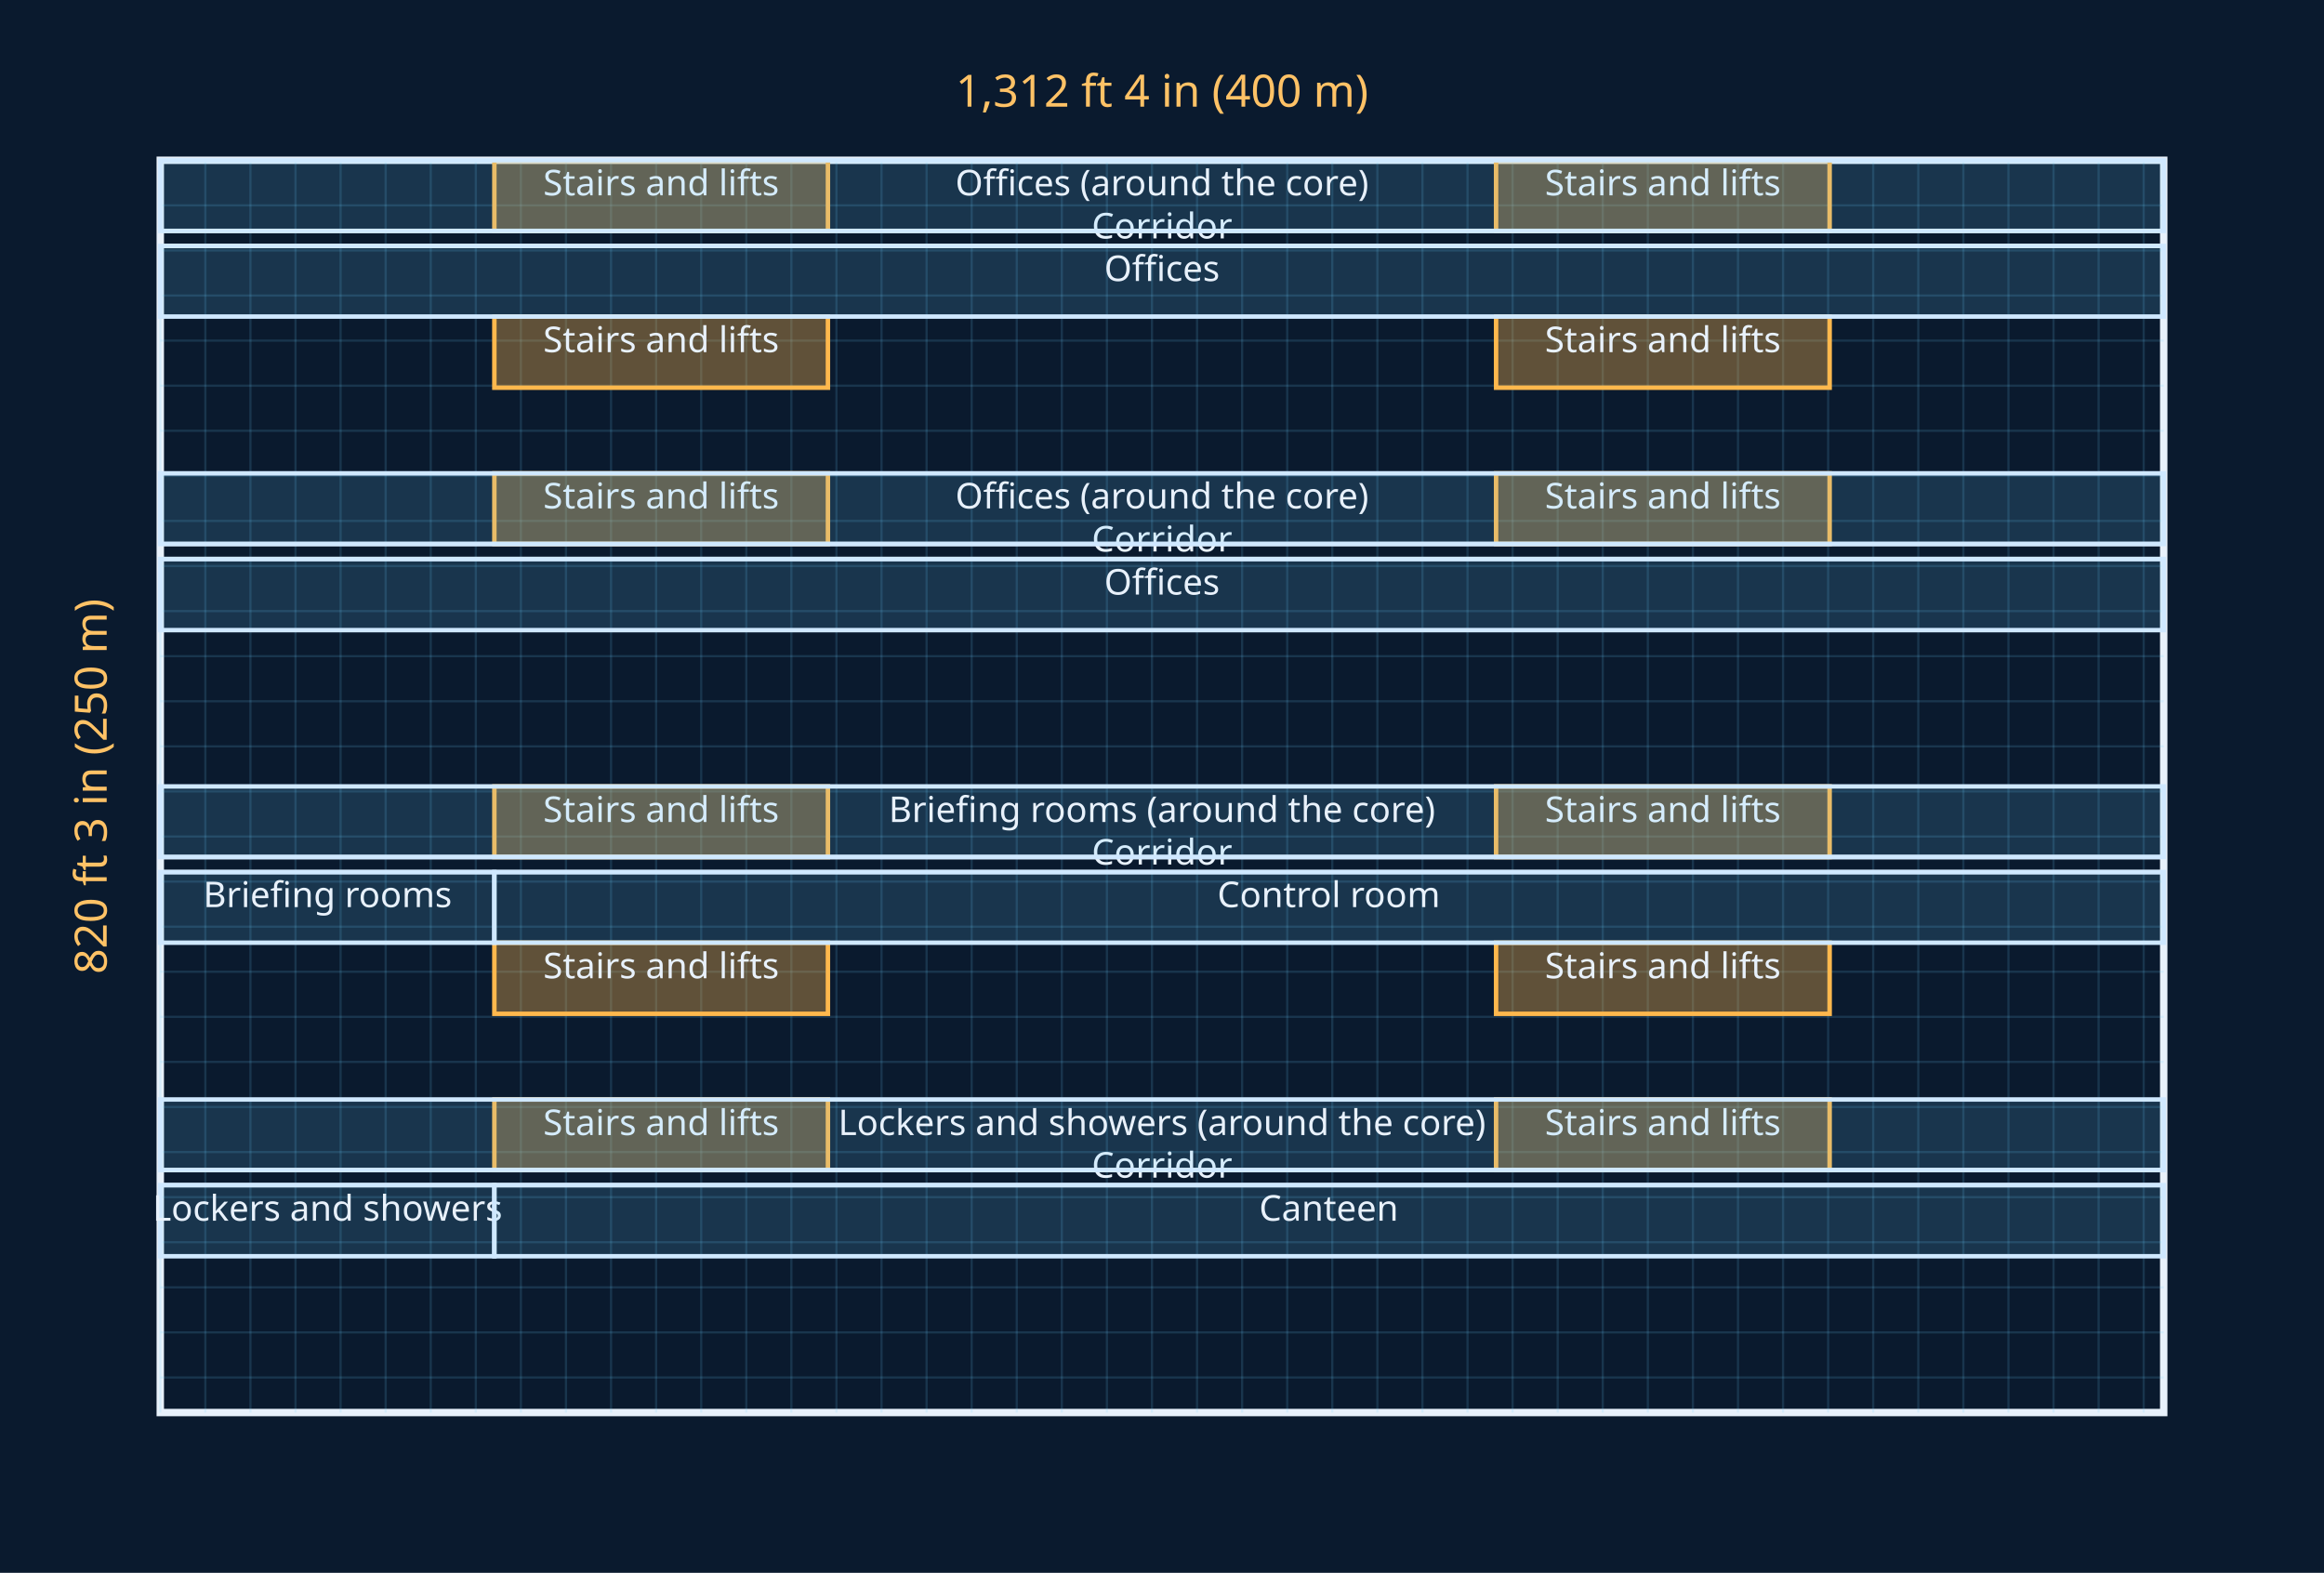
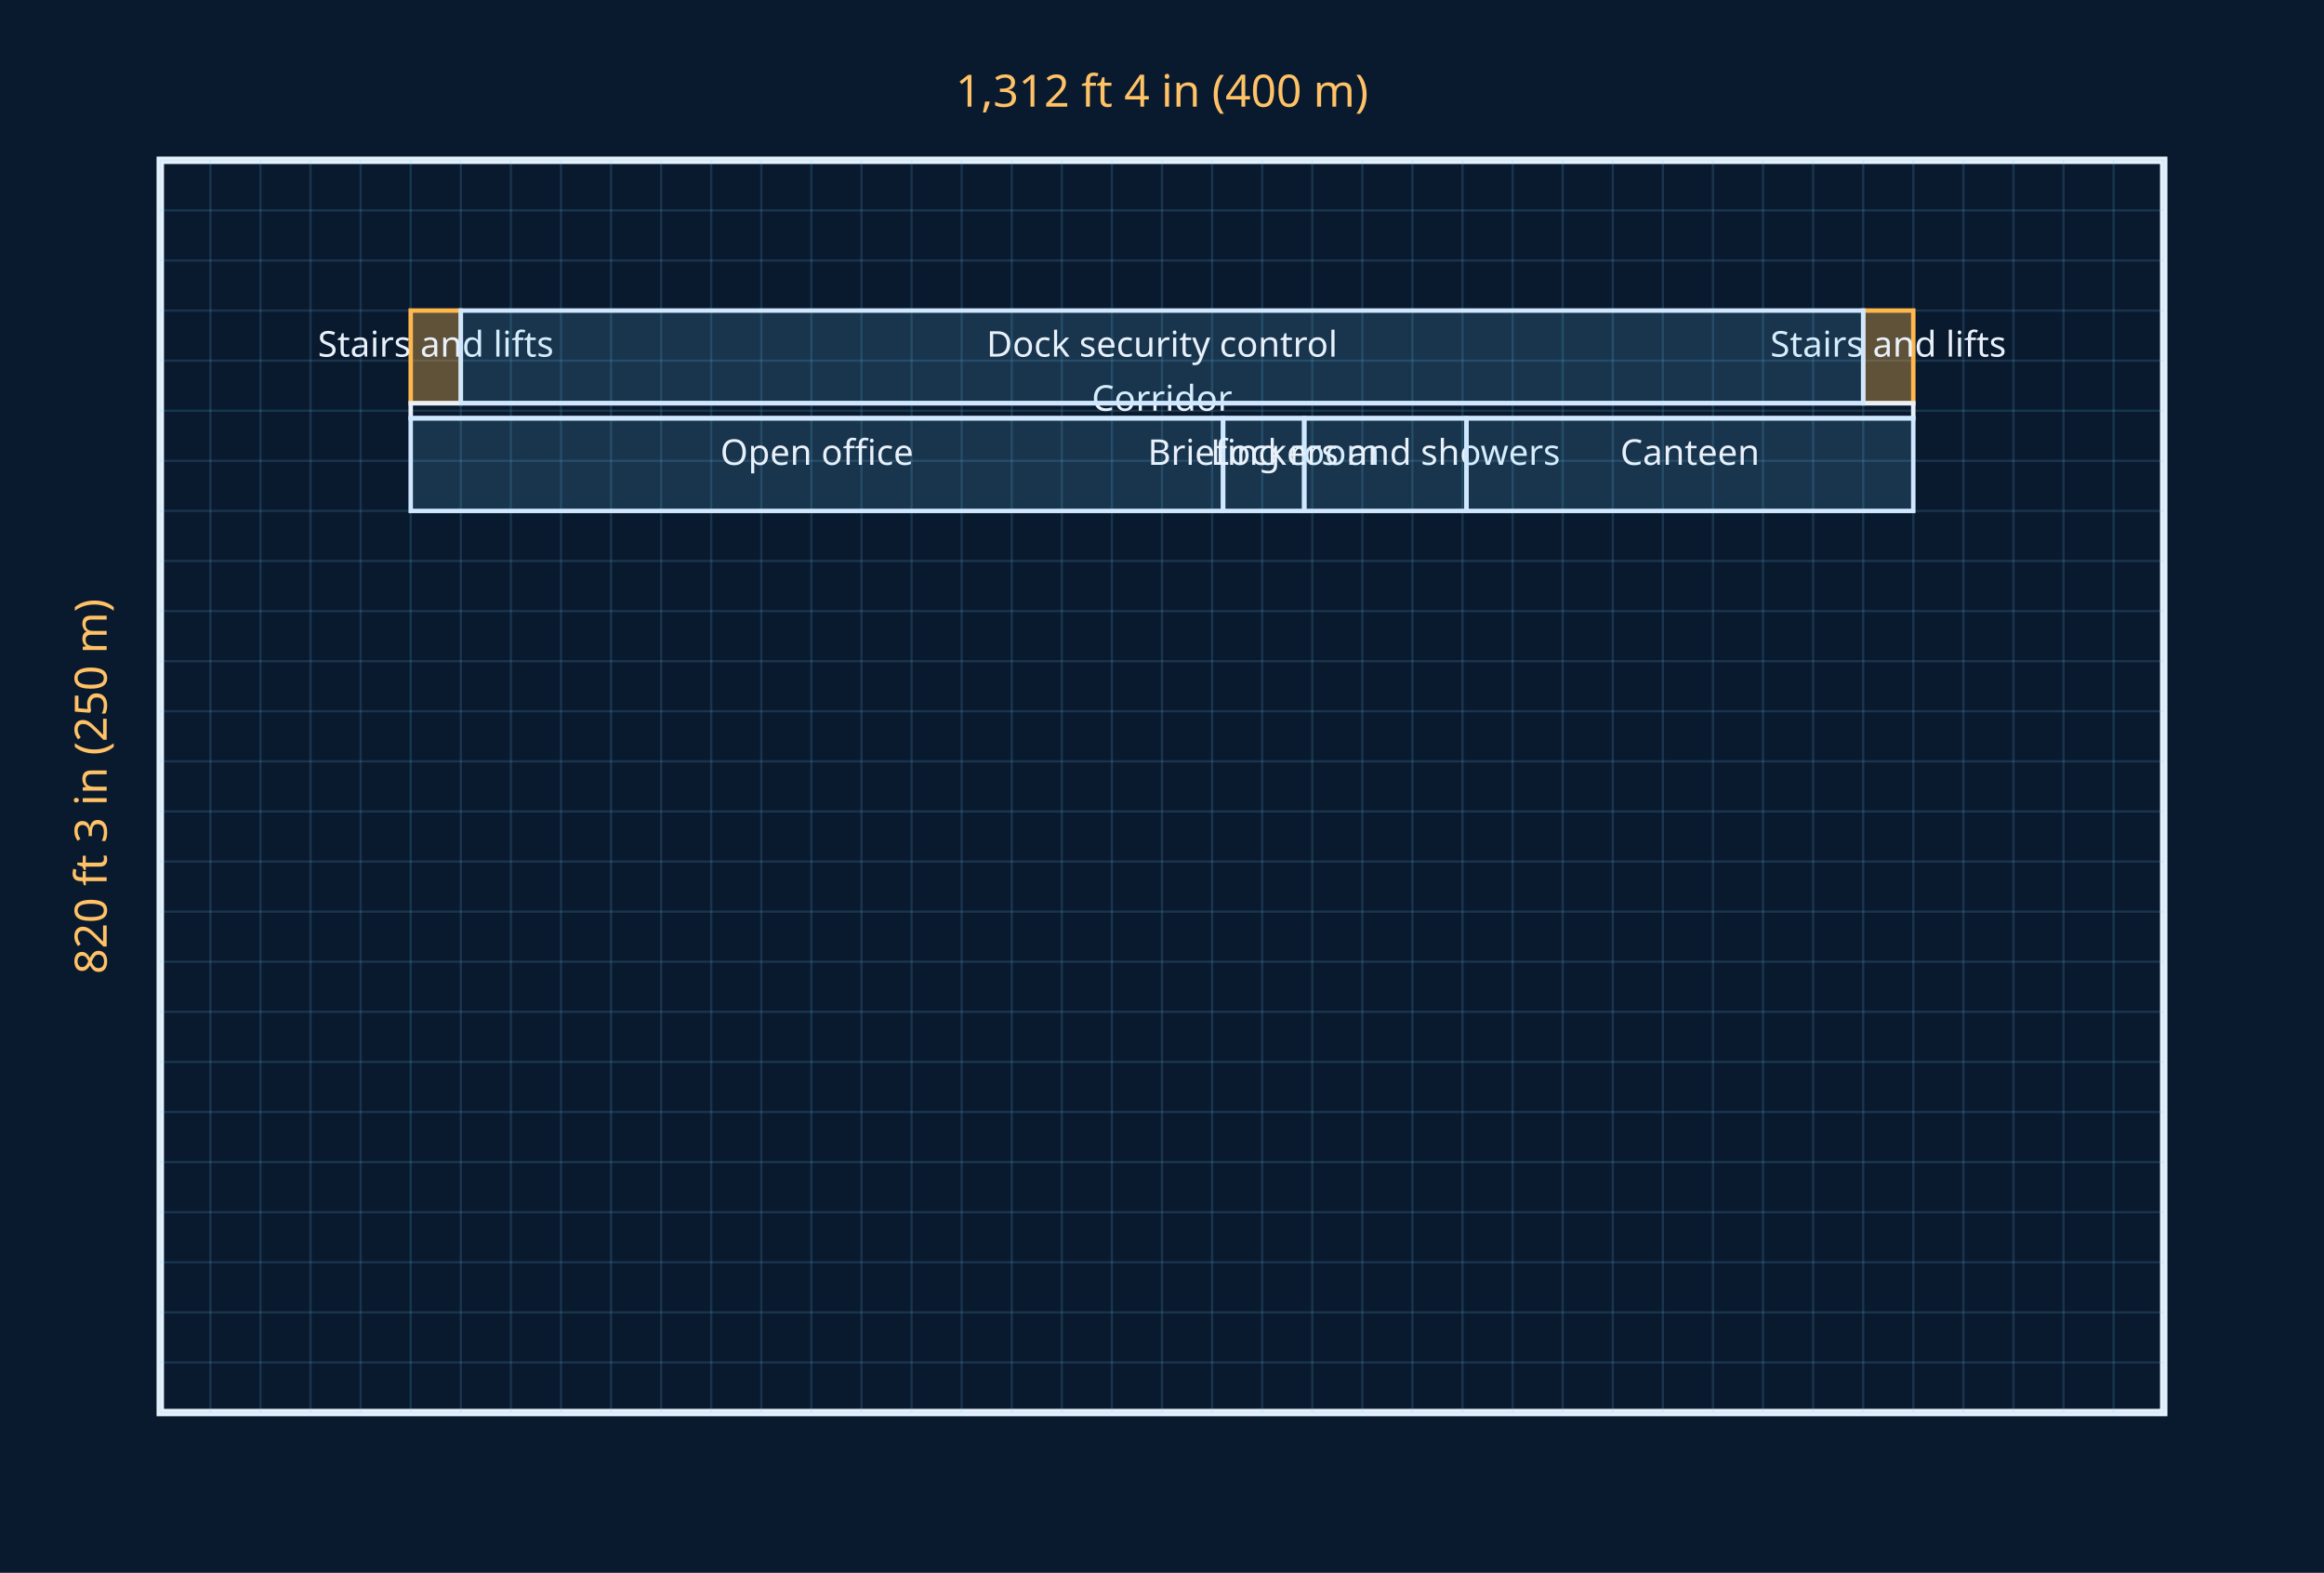
<svg xmlns="http://www.w3.org/2000/svg" viewBox="-32.0 -32.0 464.0 314.0" font-family="Segoe UI, sans-serif">
  <rect x="-32.0" y="-32.0" width="464.0" height="314.0" fill="#0a1a2e" />
  <rect x="0" y="0" width="400.0" height="250.0" fill="none" stroke="#e8f1fb" stroke-width="1.48" />
  <line x1="0.0" y1="0" x2="0.0" y2="250.0" stroke="#6fd0ff" stroke-opacity=".15" stroke-width="0.44" />
-   <line x1="9.0" y1="0" x2="9.0" y2="250.0" stroke="#6fd0ff" stroke-opacity=".15" stroke-width="0.44" />
-   <line x1="18.0" y1="0" x2="18.0" y2="250.0" stroke="#6fd0ff" stroke-opacity=".15" stroke-width="0.44" />
-   <line x1="27.0" y1="0" x2="27.0" y2="250.0" stroke="#6fd0ff" stroke-opacity=".15" stroke-width="0.44" />
-   <line x1="36.0" y1="0" x2="36.0" y2="250.0" stroke="#6fd0ff" stroke-opacity=".15" stroke-width="0.44" />
-   <line x1="45.0" y1="0" x2="45.0" y2="250.0" stroke="#6fd0ff" stroke-opacity=".15" stroke-width="0.44" />
-   <line x1="54.0" y1="0" x2="54.0" y2="250.0" stroke="#6fd0ff" stroke-opacity=".15" stroke-width="0.44" />
-   <line x1="63.0" y1="0" x2="63.0" y2="250.0" stroke="#6fd0ff" stroke-opacity=".15" stroke-width="0.44" />
-   <line x1="72.0" y1="0" x2="72.0" y2="250.0" stroke="#6fd0ff" stroke-opacity=".15" stroke-width="0.44" />
-   <line x1="81.0" y1="0" x2="81.0" y2="250.0" stroke="#6fd0ff" stroke-opacity=".15" stroke-width="0.44" />
+   <line x1="10.0" y1="0" x2="10.0" y2="250.0" stroke="#6fd0ff" stroke-opacity=".15" stroke-width="0.44" />
+   <line x1="20.0" y1="0" x2="20.0" y2="250.0" stroke="#6fd0ff" stroke-opacity=".15" stroke-width="0.44" />
+   <line x1="30.0" y1="0" x2="30.0" y2="250.0" stroke="#6fd0ff" stroke-opacity=".15" stroke-width="0.44" />
+   <line x1="40.0" y1="0" x2="40.0" y2="250.0" stroke="#6fd0ff" stroke-opacity=".15" stroke-width="0.44" />
+   <line x1="50.0" y1="0" x2="50.0" y2="250.0" stroke="#6fd0ff" stroke-opacity=".15" stroke-width="0.44" />
+   <line x1="60.0" y1="0" x2="60.0" y2="250.0" stroke="#6fd0ff" stroke-opacity=".15" stroke-width="0.44" />
+   <line x1="70.0" y1="0" x2="70.0" y2="250.0" stroke="#6fd0ff" stroke-opacity=".15" stroke-width="0.44" />
+   <line x1="80.0" y1="0" x2="80.0" y2="250.0" stroke="#6fd0ff" stroke-opacity=".15" stroke-width="0.44" />
  <line x1="90.0" y1="0" x2="90.0" y2="250.0" stroke="#6fd0ff" stroke-opacity=".15" stroke-width="0.44" />
-   <line x1="99.0" y1="0" x2="99.0" y2="250.0" stroke="#6fd0ff" stroke-opacity=".15" stroke-width="0.44" />
-   <line x1="108.0" y1="0" x2="108.0" y2="250.0" stroke="#6fd0ff" stroke-opacity=".15" stroke-width="0.44" />
-   <line x1="117.0" y1="0" x2="117.0" y2="250.0" stroke="#6fd0ff" stroke-opacity=".15" stroke-width="0.44" />
-   <line x1="126.0" y1="0" x2="126.0" y2="250.0" stroke="#6fd0ff" stroke-opacity=".15" stroke-width="0.44" />
-   <line x1="135.0" y1="0" x2="135.0" y2="250.0" stroke="#6fd0ff" stroke-opacity=".15" stroke-width="0.44" />
-   <line x1="144.0" y1="0" x2="144.0" y2="250.0" stroke="#6fd0ff" stroke-opacity=".15" stroke-width="0.44" />
-   <line x1="153.0" y1="0" x2="153.0" y2="250.0" stroke="#6fd0ff" stroke-opacity=".15" stroke-width="0.44" />
-   <line x1="162.0" y1="0" x2="162.0" y2="250.0" stroke="#6fd0ff" stroke-opacity=".15" stroke-width="0.44" />
-   <line x1="171.0" y1="0" x2="171.0" y2="250.0" stroke="#6fd0ff" stroke-opacity=".15" stroke-width="0.44" />
+   <line x1="100.0" y1="0" x2="100.0" y2="250.0" stroke="#6fd0ff" stroke-opacity=".15" stroke-width="0.44" />
+   <line x1="110.0" y1="0" x2="110.0" y2="250.0" stroke="#6fd0ff" stroke-opacity=".15" stroke-width="0.44" />
+   <line x1="120.0" y1="0" x2="120.0" y2="250.0" stroke="#6fd0ff" stroke-opacity=".15" stroke-width="0.44" />
+   <line x1="130.0" y1="0" x2="130.0" y2="250.0" stroke="#6fd0ff" stroke-opacity=".15" stroke-width="0.44" />
+   <line x1="140.0" y1="0" x2="140.0" y2="250.0" stroke="#6fd0ff" stroke-opacity=".15" stroke-width="0.44" />
+   <line x1="150.0" y1="0" x2="150.0" y2="250.0" stroke="#6fd0ff" stroke-opacity=".15" stroke-width="0.44" />
+   <line x1="160.0" y1="0" x2="160.0" y2="250.0" stroke="#6fd0ff" stroke-opacity=".15" stroke-width="0.44" />
+   <line x1="170.0" y1="0" x2="170.0" y2="250.0" stroke="#6fd0ff" stroke-opacity=".15" stroke-width="0.44" />
  <line x1="180.0" y1="0" x2="180.0" y2="250.0" stroke="#6fd0ff" stroke-opacity=".15" stroke-width="0.44" />
-   <line x1="189.0" y1="0" x2="189.0" y2="250.0" stroke="#6fd0ff" stroke-opacity=".15" stroke-width="0.44" />
-   <line x1="198.0" y1="0" x2="198.0" y2="250.0" stroke="#6fd0ff" stroke-opacity=".15" stroke-width="0.44" />
-   <line x1="207.0" y1="0" x2="207.0" y2="250.0" stroke="#6fd0ff" stroke-opacity=".15" stroke-width="0.44" />
-   <line x1="216.0" y1="0" x2="216.0" y2="250.0" stroke="#6fd0ff" stroke-opacity=".15" stroke-width="0.44" />
-   <line x1="225.0" y1="0" x2="225.0" y2="250.0" stroke="#6fd0ff" stroke-opacity=".15" stroke-width="0.44" />
-   <line x1="234.0" y1="0" x2="234.0" y2="250.0" stroke="#6fd0ff" stroke-opacity=".15" stroke-width="0.44" />
-   <line x1="243.0" y1="0" x2="243.0" y2="250.0" stroke="#6fd0ff" stroke-opacity=".15" stroke-width="0.44" />
-   <line x1="252.0" y1="0" x2="252.0" y2="250.0" stroke="#6fd0ff" stroke-opacity=".15" stroke-width="0.44" />
-   <line x1="261.0" y1="0" x2="261.0" y2="250.0" stroke="#6fd0ff" stroke-opacity=".15" stroke-width="0.44" />
+   <line x1="190.0" y1="0" x2="190.0" y2="250.0" stroke="#6fd0ff" stroke-opacity=".15" stroke-width="0.44" />
+   <line x1="200.0" y1="0" x2="200.0" y2="250.0" stroke="#6fd0ff" stroke-opacity=".15" stroke-width="0.44" />
+   <line x1="210.0" y1="0" x2="210.0" y2="250.0" stroke="#6fd0ff" stroke-opacity=".15" stroke-width="0.44" />
+   <line x1="220.0" y1="0" x2="220.0" y2="250.0" stroke="#6fd0ff" stroke-opacity=".15" stroke-width="0.44" />
+   <line x1="230.0" y1="0" x2="230.0" y2="250.0" stroke="#6fd0ff" stroke-opacity=".15" stroke-width="0.44" />
+   <line x1="240.0" y1="0" x2="240.0" y2="250.0" stroke="#6fd0ff" stroke-opacity=".15" stroke-width="0.44" />
+   <line x1="250.0" y1="0" x2="250.0" y2="250.0" stroke="#6fd0ff" stroke-opacity=".15" stroke-width="0.44" />
+   <line x1="260.0" y1="0" x2="260.0" y2="250.0" stroke="#6fd0ff" stroke-opacity=".15" stroke-width="0.44" />
  <line x1="270.0" y1="0" x2="270.0" y2="250.0" stroke="#6fd0ff" stroke-opacity=".15" stroke-width="0.44" />
-   <line x1="279.0" y1="0" x2="279.0" y2="250.0" stroke="#6fd0ff" stroke-opacity=".15" stroke-width="0.44" />
-   <line x1="288.0" y1="0" x2="288.0" y2="250.0" stroke="#6fd0ff" stroke-opacity=".15" stroke-width="0.44" />
-   <line x1="297.0" y1="0" x2="297.0" y2="250.0" stroke="#6fd0ff" stroke-opacity=".15" stroke-width="0.44" />
-   <line x1="306.0" y1="0" x2="306.0" y2="250.0" stroke="#6fd0ff" stroke-opacity=".15" stroke-width="0.44" />
-   <line x1="315.0" y1="0" x2="315.0" y2="250.0" stroke="#6fd0ff" stroke-opacity=".15" stroke-width="0.44" />
-   <line x1="324.0" y1="0" x2="324.0" y2="250.0" stroke="#6fd0ff" stroke-opacity=".15" stroke-width="0.44" />
-   <line x1="333.0" y1="0" x2="333.0" y2="250.0" stroke="#6fd0ff" stroke-opacity=".15" stroke-width="0.44" />
-   <line x1="342.0" y1="0" x2="342.0" y2="250.0" stroke="#6fd0ff" stroke-opacity=".15" stroke-width="0.44" />
-   <line x1="351.0" y1="0" x2="351.0" y2="250.0" stroke="#6fd0ff" stroke-opacity=".15" stroke-width="0.44" />
+   <line x1="280.0" y1="0" x2="280.0" y2="250.0" stroke="#6fd0ff" stroke-opacity=".15" stroke-width="0.44" />
+   <line x1="290.0" y1="0" x2="290.0" y2="250.0" stroke="#6fd0ff" stroke-opacity=".15" stroke-width="0.44" />
+   <line x1="300.0" y1="0" x2="300.0" y2="250.0" stroke="#6fd0ff" stroke-opacity=".15" stroke-width="0.44" />
+   <line x1="310.0" y1="0" x2="310.0" y2="250.0" stroke="#6fd0ff" stroke-opacity=".15" stroke-width="0.44" />
+   <line x1="320.0" y1="0" x2="320.0" y2="250.0" stroke="#6fd0ff" stroke-opacity=".15" stroke-width="0.44" />
+   <line x1="330.0" y1="0" x2="330.0" y2="250.0" stroke="#6fd0ff" stroke-opacity=".15" stroke-width="0.44" />
+   <line x1="340.0" y1="0" x2="340.0" y2="250.0" stroke="#6fd0ff" stroke-opacity=".15" stroke-width="0.44" />
+   <line x1="350.0" y1="0" x2="350.0" y2="250.0" stroke="#6fd0ff" stroke-opacity=".15" stroke-width="0.44" />
  <line x1="360.0" y1="0" x2="360.0" y2="250.0" stroke="#6fd0ff" stroke-opacity=".15" stroke-width="0.44" />
-   <line x1="369.0" y1="0" x2="369.0" y2="250.0" stroke="#6fd0ff" stroke-opacity=".15" stroke-width="0.44" />
-   <line x1="378.0" y1="0" x2="378.0" y2="250.0" stroke="#6fd0ff" stroke-opacity=".15" stroke-width="0.44" />
-   <line x1="387.0" y1="0" x2="387.0" y2="250.0" stroke="#6fd0ff" stroke-opacity=".15" stroke-width="0.44" />
-   <line x1="396.0" y1="0" x2="396.0" y2="250.0" stroke="#6fd0ff" stroke-opacity=".15" stroke-width="0.44" />
+   <line x1="370.0" y1="0" x2="370.0" y2="250.0" stroke="#6fd0ff" stroke-opacity=".15" stroke-width="0.44" />
+   <line x1="380.0" y1="0" x2="380.0" y2="250.0" stroke="#6fd0ff" stroke-opacity=".15" stroke-width="0.44" />
+   <line x1="390.0" y1="0" x2="390.0" y2="250.0" stroke="#6fd0ff" stroke-opacity=".15" stroke-width="0.44" />
+   <line x1="400.0" y1="0" x2="400.0" y2="250.0" stroke="#6fd0ff" stroke-opacity=".15" stroke-width="0.44" />
  <line x1="0" y1="0.0" x2="400.0" y2="0.0" stroke="#6fd0ff" stroke-opacity=".15" stroke-width="0.44" />
-   <line x1="0" y1="9.0" x2="400.0" y2="9.0" stroke="#6fd0ff" stroke-opacity=".15" stroke-width="0.44" />
-   <line x1="0" y1="18.0" x2="400.0" y2="18.0" stroke="#6fd0ff" stroke-opacity=".15" stroke-width="0.44" />
-   <line x1="0" y1="27.0" x2="400.0" y2="27.0" stroke="#6fd0ff" stroke-opacity=".15" stroke-width="0.44" />
-   <line x1="0" y1="36.0" x2="400.0" y2="36.0" stroke="#6fd0ff" stroke-opacity=".15" stroke-width="0.44" />
-   <line x1="0" y1="45.0" x2="400.0" y2="45.0" stroke="#6fd0ff" stroke-opacity=".15" stroke-width="0.44" />
-   <line x1="0" y1="54.0" x2="400.0" y2="54.0" stroke="#6fd0ff" stroke-opacity=".15" stroke-width="0.44" />
-   <line x1="0" y1="63.0" x2="400.0" y2="63.0" stroke="#6fd0ff" stroke-opacity=".15" stroke-width="0.44" />
-   <line x1="0" y1="72.0" x2="400.0" y2="72.0" stroke="#6fd0ff" stroke-opacity=".15" stroke-width="0.44" />
-   <line x1="0" y1="81.0" x2="400.0" y2="81.0" stroke="#6fd0ff" stroke-opacity=".15" stroke-width="0.44" />
+   <line x1="0" y1="10.0" x2="400.0" y2="10.0" stroke="#6fd0ff" stroke-opacity=".15" stroke-width="0.44" />
+   <line x1="0" y1="20.0" x2="400.0" y2="20.0" stroke="#6fd0ff" stroke-opacity=".15" stroke-width="0.44" />
+   <line x1="0" y1="30.0" x2="400.0" y2="30.0" stroke="#6fd0ff" stroke-opacity=".15" stroke-width="0.44" />
+   <line x1="0" y1="40.0" x2="400.0" y2="40.0" stroke="#6fd0ff" stroke-opacity=".15" stroke-width="0.44" />
+   <line x1="0" y1="50.0" x2="400.0" y2="50.0" stroke="#6fd0ff" stroke-opacity=".15" stroke-width="0.44" />
+   <line x1="0" y1="60.0" x2="400.0" y2="60.0" stroke="#6fd0ff" stroke-opacity=".15" stroke-width="0.44" />
+   <line x1="0" y1="70.0" x2="400.0" y2="70.0" stroke="#6fd0ff" stroke-opacity=".15" stroke-width="0.44" />
+   <line x1="0" y1="80.0" x2="400.0" y2="80.0" stroke="#6fd0ff" stroke-opacity=".15" stroke-width="0.44" />
  <line x1="0" y1="90.0" x2="400.0" y2="90.0" stroke="#6fd0ff" stroke-opacity=".15" stroke-width="0.44" />
-   <line x1="0" y1="99.0" x2="400.0" y2="99.0" stroke="#6fd0ff" stroke-opacity=".15" stroke-width="0.44" />
-   <line x1="0" y1="108.0" x2="400.0" y2="108.0" stroke="#6fd0ff" stroke-opacity=".15" stroke-width="0.44" />
-   <line x1="0" y1="117.0" x2="400.0" y2="117.0" stroke="#6fd0ff" stroke-opacity=".15" stroke-width="0.44" />
-   <line x1="0" y1="126.0" x2="400.0" y2="126.0" stroke="#6fd0ff" stroke-opacity=".15" stroke-width="0.44" />
-   <line x1="0" y1="135.0" x2="400.0" y2="135.0" stroke="#6fd0ff" stroke-opacity=".15" stroke-width="0.44" />
-   <line x1="0" y1="144.0" x2="400.0" y2="144.0" stroke="#6fd0ff" stroke-opacity=".15" stroke-width="0.44" />
-   <line x1="0" y1="153.0" x2="400.0" y2="153.0" stroke="#6fd0ff" stroke-opacity=".15" stroke-width="0.44" />
-   <line x1="0" y1="162.0" x2="400.0" y2="162.0" stroke="#6fd0ff" stroke-opacity=".15" stroke-width="0.44" />
-   <line x1="0" y1="171.0" x2="400.0" y2="171.0" stroke="#6fd0ff" stroke-opacity=".15" stroke-width="0.44" />
+   <line x1="0" y1="100.0" x2="400.0" y2="100.0" stroke="#6fd0ff" stroke-opacity=".15" stroke-width="0.44" />
+   <line x1="0" y1="110.0" x2="400.0" y2="110.0" stroke="#6fd0ff" stroke-opacity=".15" stroke-width="0.44" />
+   <line x1="0" y1="120.0" x2="400.0" y2="120.0" stroke="#6fd0ff" stroke-opacity=".15" stroke-width="0.44" />
+   <line x1="0" y1="130.0" x2="400.0" y2="130.0" stroke="#6fd0ff" stroke-opacity=".15" stroke-width="0.44" />
+   <line x1="0" y1="140.0" x2="400.0" y2="140.0" stroke="#6fd0ff" stroke-opacity=".15" stroke-width="0.44" />
+   <line x1="0" y1="150.0" x2="400.0" y2="150.0" stroke="#6fd0ff" stroke-opacity=".15" stroke-width="0.44" />
+   <line x1="0" y1="160.0" x2="400.0" y2="160.0" stroke="#6fd0ff" stroke-opacity=".15" stroke-width="0.44" />
+   <line x1="0" y1="170.0" x2="400.0" y2="170.0" stroke="#6fd0ff" stroke-opacity=".15" stroke-width="0.44" />
  <line x1="0" y1="180.0" x2="400.0" y2="180.0" stroke="#6fd0ff" stroke-opacity=".15" stroke-width="0.44" />
-   <line x1="0" y1="189.0" x2="400.0" y2="189.0" stroke="#6fd0ff" stroke-opacity=".15" stroke-width="0.44" />
-   <line x1="0" y1="198.0" x2="400.0" y2="198.0" stroke="#6fd0ff" stroke-opacity=".15" stroke-width="0.44" />
-   <line x1="0" y1="207.0" x2="400.0" y2="207.0" stroke="#6fd0ff" stroke-opacity=".15" stroke-width="0.44" />
-   <line x1="0" y1="216.0" x2="400.0" y2="216.0" stroke="#6fd0ff" stroke-opacity=".15" stroke-width="0.44" />
-   <line x1="0" y1="225.0" x2="400.0" y2="225.0" stroke="#6fd0ff" stroke-opacity=".15" stroke-width="0.44" />
-   <line x1="0" y1="234.0" x2="400.0" y2="234.0" stroke="#6fd0ff" stroke-opacity=".15" stroke-width="0.44" />
-   <line x1="0" y1="243.0" x2="400.0" y2="243.0" stroke="#6fd0ff" stroke-opacity=".15" stroke-width="0.44" />
-   <polygon points="66.7,0.0 133.3,0.0 133.3,14.1 66.7,14.1" fill="rgba(255,184,77,.35)" stroke="#ffb84d" stroke-width="0.89" />
-   <text x="100.0" y="7.0" font-size="7.1" fill="#e8f1fb" text-anchor="middle">Stairs and lifts</text>
-   <polygon points="266.7,0.0 333.3,0.0 333.3,14.1 266.7,14.1" fill="rgba(255,184,77,.35)" stroke="#ffb84d" stroke-width="0.89" />
-   <text x="300.0" y="7.0" font-size="7.1" fill="#e8f1fb" text-anchor="middle">Stairs and lifts</text>
-   <polygon points="66.7,31.2 133.3,31.2 133.3,45.4 66.7,45.4" fill="rgba(255,184,77,.35)" stroke="#ffb84d" stroke-width="0.89" />
-   <text x="100.0" y="38.3" font-size="7.1" fill="#e8f1fb" text-anchor="middle">Stairs and lifts</text>
-   <polygon points="266.7,31.2 333.3,31.2 333.3,45.4 266.7,45.4" fill="rgba(255,184,77,.35)" stroke="#ffb84d" stroke-width="0.89" />
-   <text x="300.0" y="38.3" font-size="7.1" fill="#e8f1fb" text-anchor="middle">Stairs and lifts</text>
-   <polygon points="66.7,62.5 133.3,62.5 133.3,76.6 66.7,76.6" fill="rgba(255,184,77,.35)" stroke="#ffb84d" stroke-width="0.89" />
-   <text x="100.0" y="69.5" font-size="7.1" fill="#e8f1fb" text-anchor="middle">Stairs and lifts</text>
-   <polygon points="266.7,62.5 333.3,62.5 333.3,76.6 266.7,76.6" fill="rgba(255,184,77,.35)" stroke="#ffb84d" stroke-width="0.89" />
-   <text x="300.0" y="69.5" font-size="7.1" fill="#e8f1fb" text-anchor="middle">Stairs and lifts</text>
-   <polygon points="66.7,125.0 133.3,125.0 133.3,139.1 66.7,139.1" fill="rgba(255,184,77,.35)" stroke="#ffb84d" stroke-width="0.89" />
-   <text x="100.0" y="132.1" font-size="7.1" fill="#e8f1fb" text-anchor="middle">Stairs and lifts</text>
-   <polygon points="266.7,125.0 333.3,125.0 333.3,139.1 266.7,139.1" fill="rgba(255,184,77,.35)" stroke="#ffb84d" stroke-width="0.89" />
-   <text x="300.0" y="132.1" font-size="7.1" fill="#e8f1fb" text-anchor="middle">Stairs and lifts</text>
-   <polygon points="66.7,156.2 133.3,156.2 133.3,170.4 66.7,170.4" fill="rgba(255,184,77,.35)" stroke="#ffb84d" stroke-width="0.89" />
-   <text x="100.0" y="163.3" font-size="7.1" fill="#e8f1fb" text-anchor="middle">Stairs and lifts</text>
-   <polygon points="266.7,156.2 333.3,156.2 333.3,170.4 266.7,170.4" fill="rgba(255,184,77,.35)" stroke="#ffb84d" stroke-width="0.89" />
-   <text x="300.0" y="163.3" font-size="7.1" fill="#e8f1fb" text-anchor="middle">Stairs and lifts</text>
-   <polygon points="66.7,187.5 133.3,187.5 133.3,201.6 66.7,201.6" fill="rgba(255,184,77,.35)" stroke="#ffb84d" stroke-width="0.89" />
-   <text x="100.0" y="194.6" font-size="7.1" fill="#e8f1fb" text-anchor="middle">Stairs and lifts</text>
-   <polygon points="266.7,187.5 333.3,187.5 333.3,201.6 266.7,201.6" fill="rgba(255,184,77,.35)" stroke="#ffb84d" stroke-width="0.89" />
-   <text x="300.0" y="194.6" font-size="7.1" fill="#e8f1fb" text-anchor="middle">Stairs and lifts</text>
-   <polygon points="0.0,14.1 400.0,14.1 400.0,17.1 0.0,17.1" fill="none" stroke="#e8f1fb" stroke-width="0.89" />
-   <text x="200.0" y="15.6" font-size="7.1" fill="#e8f1fb" text-anchor="middle">Corridor</text>
-   <polygon points="0.0,76.6 400.0,76.6 400.0,79.6 0.0,79.6" fill="none" stroke="#e8f1fb" stroke-width="0.89" />
-   <text x="200.0" y="78.1" font-size="7.1" fill="#e8f1fb" text-anchor="middle">Corridor</text>
-   <polygon points="0.0,139.1 400.0,139.1 400.0,142.1 0.0,142.1" fill="none" stroke="#e8f1fb" stroke-width="0.89" />
-   <text x="200.0" y="140.6" font-size="7.1" fill="#e8f1fb" text-anchor="middle">Corridor</text>
-   <polygon points="0.0,201.6 400.0,201.6 400.0,204.6 0.0,204.6" fill="none" stroke="#e8f1fb" stroke-width="0.89" />
-   <text x="200.0" y="203.1" font-size="7.1" fill="#e8f1fb" text-anchor="middle">Corridor</text>
-   <polygon points="0.0,0.0 400.0,0.0 400.0,14.1 0.0,14.1" fill="rgba(111,208,255,.15)" stroke="#cfe8ff" stroke-width="0.89" />
-   <text x="200.0" y="7.0" font-size="7.1" fill="#e8f1fb" text-anchor="middle">Offices (around the core)</text>
-   <polygon points="0.0,17.1 400.0,17.1 400.0,31.2 0.0,31.2" fill="rgba(111,208,255,.15)" stroke="#cfe8ff" stroke-width="0.89" />
-   <text x="200.0" y="24.1" font-size="7.1" fill="#e8f1fb" text-anchor="middle">Offices</text>
-   <polygon points="0.0,62.5 400.0,62.5 400.0,76.6 0.0,76.6" fill="rgba(111,208,255,.15)" stroke="#cfe8ff" stroke-width="0.89" />
-   <text x="200.0" y="69.5" font-size="7.1" fill="#e8f1fb" text-anchor="middle">Offices (around the core)</text>
-   <polygon points="0.0,79.6 400.0,79.6 400.0,93.8 0.0,93.8" fill="rgba(111,208,255,.15)" stroke="#cfe8ff" stroke-width="0.89" />
-   <text x="200.0" y="86.7" font-size="7.1" fill="#e8f1fb" text-anchor="middle">Offices</text>
-   <polygon points="0.0,125.0 400.0,125.0 400.0,139.1 0.0,139.1" fill="rgba(111,208,255,.15)" stroke="#cfe8ff" stroke-width="0.89" />
-   <text x="200.0" y="132.1" font-size="7.1" fill="#e8f1fb" text-anchor="middle">Briefing rooms (around the core)</text>
-   <polygon points="0.0,142.1 66.7,142.1 66.7,156.2 0.0,156.2" fill="rgba(111,208,255,.15)" stroke="#cfe8ff" stroke-width="0.89" />
-   <text x="33.4" y="149.1" font-size="7.1" fill="#e8f1fb" text-anchor="middle">Briefing rooms</text>
-   <polygon points="66.7,142.1 400.0,142.1 400.0,156.2 66.7,156.2" fill="rgba(111,208,255,.15)" stroke="#cfe8ff" stroke-width="0.89" />
-   <text x="233.3" y="149.1" font-size="7.1" fill="#e8f1fb" text-anchor="middle">Control room</text>
-   <polygon points="0.0,187.5 400.0,187.5 400.0,201.6 0.0,201.6" fill="rgba(111,208,255,.15)" stroke="#cfe8ff" stroke-width="0.89" />
-   <text x="200.0" y="194.6" font-size="7.1" fill="#e8f1fb" text-anchor="middle">Lockers and showers (around the core)</text>
-   <polygon points="0.0,204.6 66.7,204.6 66.7,218.8 0.0,218.8" fill="rgba(111,208,255,.15)" stroke="#cfe8ff" stroke-width="0.89" />
-   <text x="33.4" y="211.7" font-size="7.1" fill="#e8f1fb" text-anchor="middle">Lockers and showers</text>
-   <polygon points="66.7,204.6 400.0,204.6 400.0,218.8 66.7,218.8" fill="rgba(111,208,255,.15)" stroke="#cfe8ff" stroke-width="0.89" />
-   <text x="233.3" y="211.7" font-size="7.1" fill="#e8f1fb" text-anchor="middle">Canteen</text>
+   <line x1="0" y1="190.0" x2="400.0" y2="190.0" stroke="#6fd0ff" stroke-opacity=".15" stroke-width="0.44" />
+   <line x1="0" y1="200.0" x2="400.0" y2="200.0" stroke="#6fd0ff" stroke-opacity=".15" stroke-width="0.44" />
+   <line x1="0" y1="210.0" x2="400.0" y2="210.0" stroke="#6fd0ff" stroke-opacity=".15" stroke-width="0.44" />
+   <line x1="0" y1="220.0" x2="400.0" y2="220.0" stroke="#6fd0ff" stroke-opacity=".15" stroke-width="0.44" />
+   <line x1="0" y1="230.0" x2="400.0" y2="230.0" stroke="#6fd0ff" stroke-opacity=".15" stroke-width="0.44" />
+   <line x1="0" y1="240.0" x2="400.0" y2="240.0" stroke="#6fd0ff" stroke-opacity=".15" stroke-width="0.44" />
+   <line x1="0" y1="250.0" x2="400.0" y2="250.0" stroke="#6fd0ff" stroke-opacity=".15" stroke-width="0.44" />
+   <polygon points="50.0,30.0 60.0,30.0 60.0,48.5 50.0,48.5" fill="rgba(255,184,77,.35)" stroke="#ffb84d" stroke-width="0.89" />
+   <text x="55.0" y="39.2" font-size="7.1" fill="#e8f1fb" text-anchor="middle">Stairs and lifts</text>
+   <polygon points="340.0,30.0 350.0,30.0 350.0,48.5 340.0,48.5" fill="rgba(255,184,77,.35)" stroke="#ffb84d" stroke-width="0.89" />
+   <text x="345.0" y="39.2" font-size="7.1" fill="#e8f1fb" text-anchor="middle">Stairs and lifts</text>
+   <polygon points="50.0,48.5 350.0,48.5 350.0,51.5 50.0,51.5" fill="none" stroke="#e8f1fb" stroke-width="0.89" />
+   <text x="200.0" y="50.0" font-size="7.1" fill="#e8f1fb" text-anchor="middle">Corridor</text>
+   <polygon points="60.0,30.0 340.0,30.0 340.0,48.5 60.0,48.5" fill="rgba(111,208,255,.15)" stroke="#cfe8ff" stroke-width="0.89" />
+   <text x="200.0" y="39.2" font-size="7.1" fill="#e8f1fb" text-anchor="middle">Dock security control</text>
+   <polygon points="50.0,51.5 212.2,51.5 212.2,70.0 50.0,70.0" fill="rgba(111,208,255,.15)" stroke="#cfe8ff" stroke-width="0.89" />
+   <text x="131.1" y="60.8" font-size="7.1" fill="#e8f1fb" text-anchor="middle">Open office</text>
+   <polygon points="212.2,51.5 228.4,51.5 228.4,70.0 212.2,70.0" fill="rgba(111,208,255,.15)" stroke="#cfe8ff" stroke-width="0.89" />
+   <text x="220.3" y="60.8" font-size="7.1" fill="#e8f1fb" text-anchor="middle">Briefing room</text>
+   <polygon points="228.4,51.5 260.8,51.5 260.8,70.0 228.4,70.0" fill="rgba(111,208,255,.15)" stroke="#cfe8ff" stroke-width="0.89" />
+   <text x="244.6" y="60.8" font-size="7.1" fill="#e8f1fb" text-anchor="middle">Lockers and showers</text>
+   <polygon points="260.8,51.5 350.0,51.5 350.0,70.0 260.8,70.0" fill="rgba(111,208,255,.15)" stroke="#cfe8ff" stroke-width="0.89" />
+   <text x="305.4" y="60.8" font-size="7.1" fill="#e8f1fb" text-anchor="middle">Canteen</text>
  <text x="200.0" y="-10.7" font-size="8.9" fill="#ffc266" text-anchor="middle">1,312 ft 4 in (400 m)</text>
  <text x="-10.7" y="125.0" font-size="8.9" fill="#ffc266" text-anchor="middle" transform="rotate(-90 -10.7 125.0)">820 ft 3 in (250 m)</text>
</svg>
